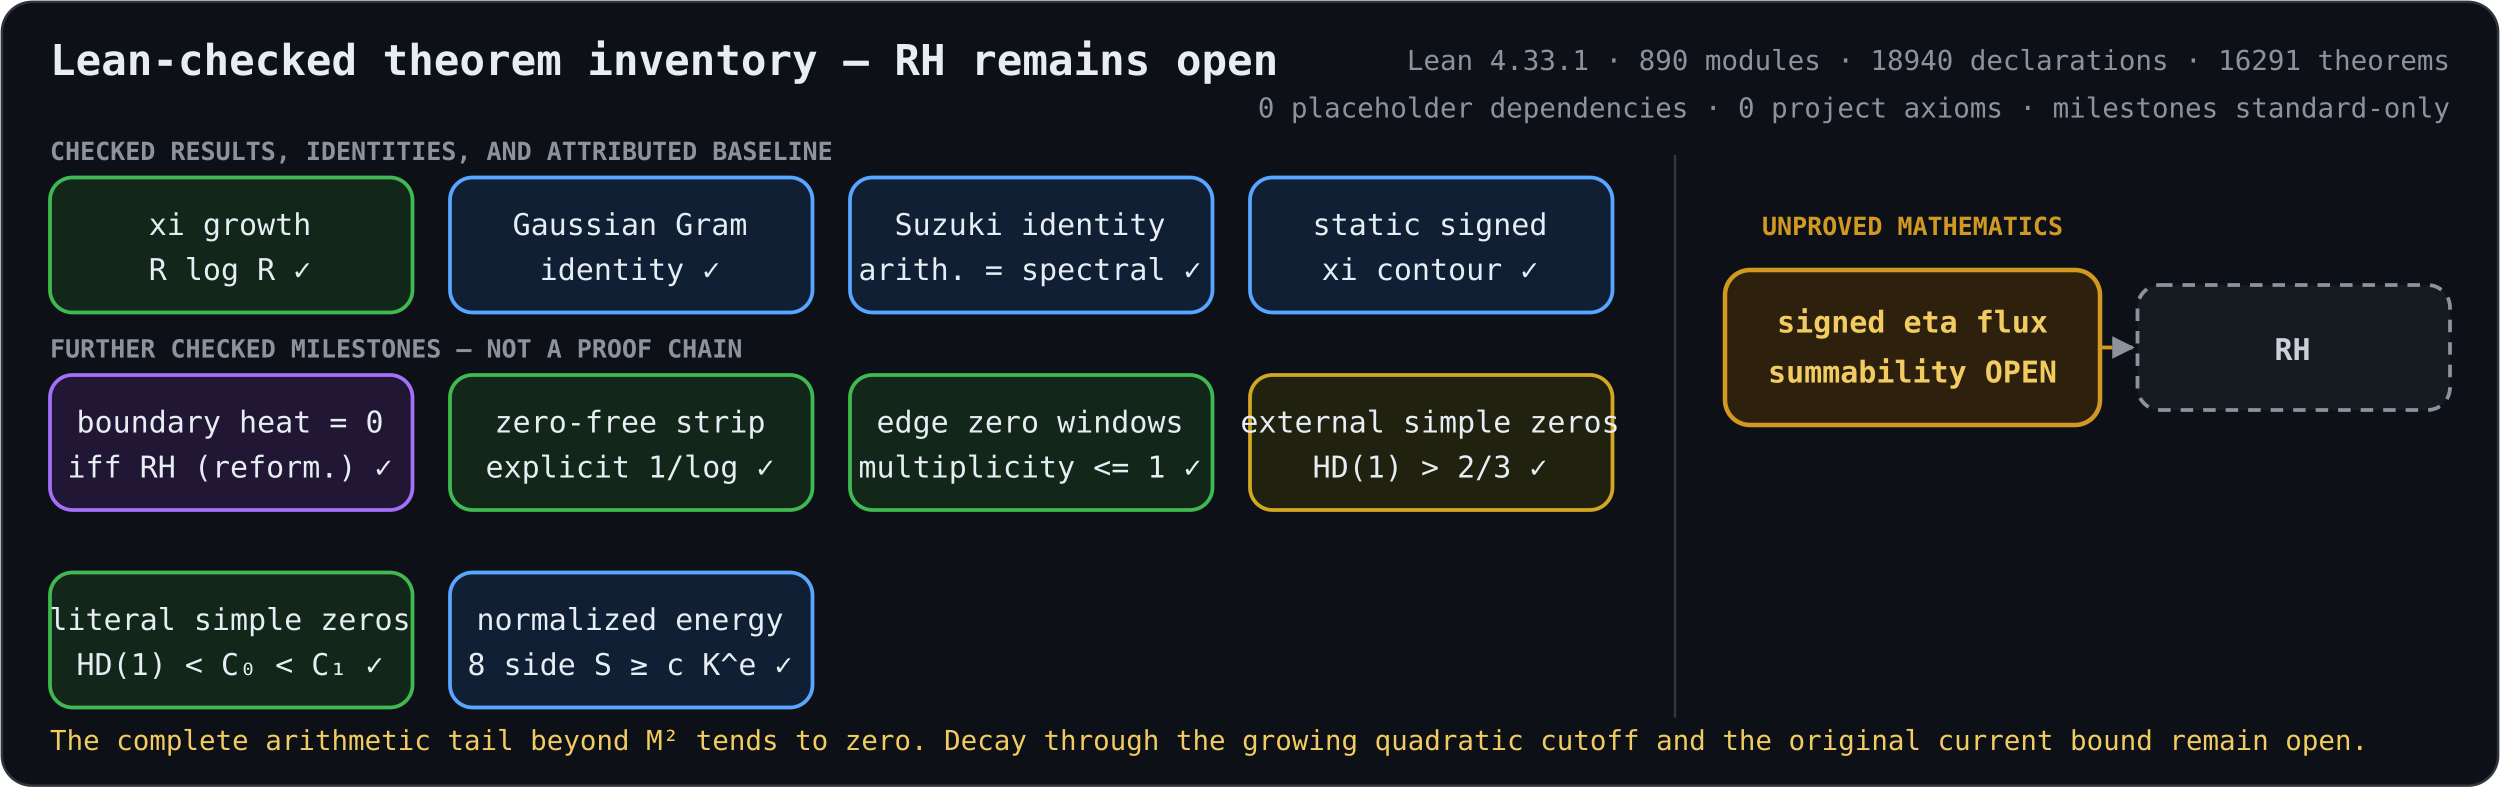
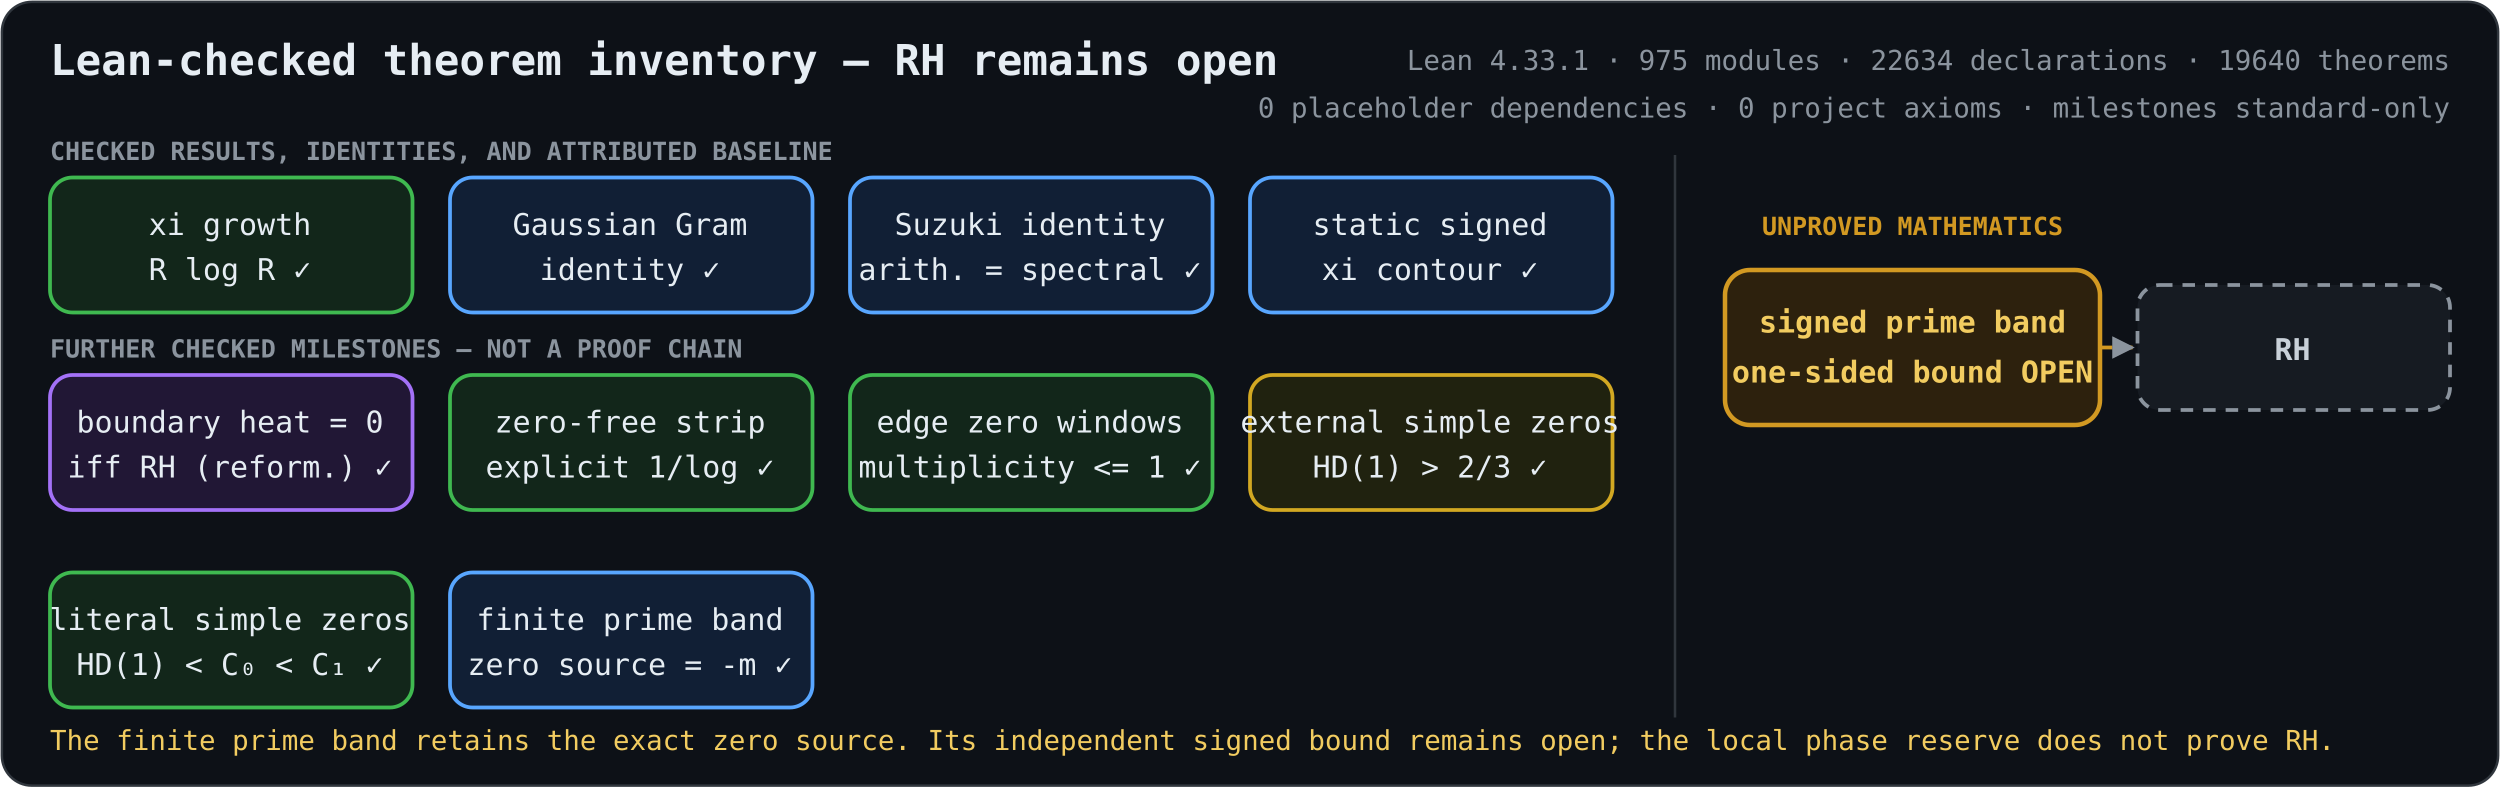
<svg xmlns="http://www.w3.org/2000/svg" role="img" aria-labelledby="title description" viewBox="0 0 1000 315">
  <defs>
    <marker id="arrow" viewBox="0 0 10 10" refX="9" refY="5" markerWidth="6" markerHeight="6" orient="auto-start-reverse">
      <path d="M 0 0 L 10 5 L 0 10 z" fill="#8b949e" />
    </marker>
    <style>
      .bg { fill: #0d1117; stroke: #30363d; }
      text { fill: #e6edf3; font-family: ui-monospace, SFMono-Regular, Menlo, Consolas, monospace; font-size: 12px; text-anchor: middle; }
      .heading { font-size: 17px; font-weight: 700; text-anchor: start; }
      .metrics { fill: #8b949e; font-size: 11px; text-anchor: end; }
      .proved rect { fill: #12261a; stroke: #3fb950; stroke-width: 1.5; }
      .proved.equivalence rect { fill: #211735; stroke: #a371f7; }
      .proved.bridge rect { fill: #111f35; stroke: #58a6ff; }
      .proved.external rect { fill: #20220f; stroke: #d2a822; }
      .open rect { fill: #2d210d; stroke: #d29922; stroke-width: 1.8; }
      .goal rect { fill: #161b22; stroke: #8b949e; stroke-width: 1.5; stroke-dasharray: 5 4; }
      .open text { fill: #f2cc60; font-weight: 700; }
      .goal text { fill: #c9d1d9; font-weight: 700; }
      .open-edge { fill: none; stroke: #d29922; stroke-width: 1.5; stroke-dasharray: 5 4; marker-end: url(#arrow); }
      .section { fill: #8b949e; font-size: 10px; font-weight: 700; text-anchor: start; }
      .gap-label { fill: #d29922; font-size: 10px; font-weight: 700; }
      .frontier { fill: #f2cc60; font-size: 11px; text-anchor: start; }
    </style>
  </defs>
  <rect class="bg" x="0.75" y="0.75" width="998.5" height="313.5" rx="12" />
  <text class="heading" x="20" y="30">Lean-checked theorem inventory — RH remains open</text>
-   <text class="metrics" x="980" y="28">Lean 4.33.1 · 890 modules · 18940 declarations · 16291 theorems</text>
+   <text class="metrics" x="980" y="28">Lean 4.33.1 · 975 modules · 22634 declarations · 19640 theorems</text>
  <text class="metrics" x="980" y="47">0 placeholder dependencies · 0 project axioms · milestones standard-only</text>
  <text class="section" x="20" y="64">CHECKED RESULTS, IDENTITIES, AND ATTRIBUTED BASELINE</text>
  <text class="section" x="20" y="143">FURTHER CHECKED MILESTONES — NOT A PROOF CHAIN</text>
  <line x1="670" y1="62" x2="670" y2="287" stroke="#30363d" />
  <text class="gap-label" x="765" y="94">UNPROVED MATHEMATICS</text>
  <path class="open-edge" d="M840 139 H853" />
  <g class="proved unconditional">
    <rect x="20" y="71" width="145" height="54" rx="9" />
    <text x="92" y="94">xi growth</text>
    <text x="92" y="112">R log R  ✓</text>
  </g>
  <g class="proved bridge">
    <rect x="180" y="71" width="145" height="54" rx="9" />
    <text x="252" y="94">Gaussian Gram</text>
    <text x="252" y="112">identity  ✓</text>
  </g>
  <g class="proved bridge">
    <rect x="340" y="71" width="145" height="54" rx="9" />
    <text x="412" y="94">Suzuki identity</text>
    <text x="412" y="112">arith. = spectral  ✓</text>
  </g>
  <g class="proved bridge">
    <rect x="500" y="71" width="145" height="54" rx="9" />
    <text x="572" y="94">static signed</text>
    <text x="572" y="112">xi contour  ✓</text>
  </g>
  <g class="proved equivalence">
    <rect x="20" y="150" width="145" height="54" rx="9" />
    <text x="92" y="173">boundary heat = 0</text>
    <text x="92" y="191">iff RH (reform.)  ✓</text>
  </g>
  <g class="proved unconditional">
    <rect x="180" y="150" width="145" height="54" rx="9" />
    <text x="252" y="173">zero-free strip</text>
    <text x="252" y="191">explicit 1/log  ✓</text>
  </g>
  <g class="proved unconditional">
    <rect x="340" y="150" width="145" height="54" rx="9" />
    <text x="412" y="173">edge zero windows</text>
    <text x="412" y="191">multiplicity &lt;= 1  ✓</text>
  </g>
  <g class="proved external">
    <rect x="500" y="150" width="145" height="54" rx="9" />
    <text x="572" y="173">external simple zeros</text>
    <text x="572" y="191">HD(1) &gt; 2/3  ✓</text>
  </g>
  <g class="proved unconditional">
    <rect x="20" y="229" width="145" height="54" rx="9" />
    <text x="92" y="252">literal simple zeros</text>
    <text x="92" y="270">HD(1) &lt; C₀ &lt; C₁  ✓</text>
  </g>
  <g class="proved bridge">
    <rect x="180" y="229" width="145" height="54" rx="9" />
-     <text x="252" y="252">normalized energy</text>
-     <text x="252" y="270">8 side S ≥ c K^e  ✓</text>
+     <text x="252" y="252">finite prime band</text>
+     <text x="252" y="270">zero source = -m  ✓</text>
  </g>
  <g class="open">
    <rect x="690" y="108" width="150" height="62" rx="10" />
-     <text x="765" y="133">signed eta flux</text>
-     <text x="765" y="153">summability OPEN</text>
+     <text x="765" y="133">signed prime band</text>
+     <text x="765" y="153">one-sided bound OPEN</text>
  </g>
  <g class="goal">
    <rect x="855" y="114" width="125" height="50" rx="9" />
    <text x="917" y="144">RH</text>
  </g>
-   <text class="frontier" x="20" y="300">The complete arithmetic tail beyond M² tends to zero. Decay through the growing quadratic cutoff and the original current bound remain open.</text>
+   <text class="frontier" x="20" y="300">The finite prime band retains the exact zero source. Its independent signed bound remains open; the local phase reserve does not prove RH.</text>
</svg>
